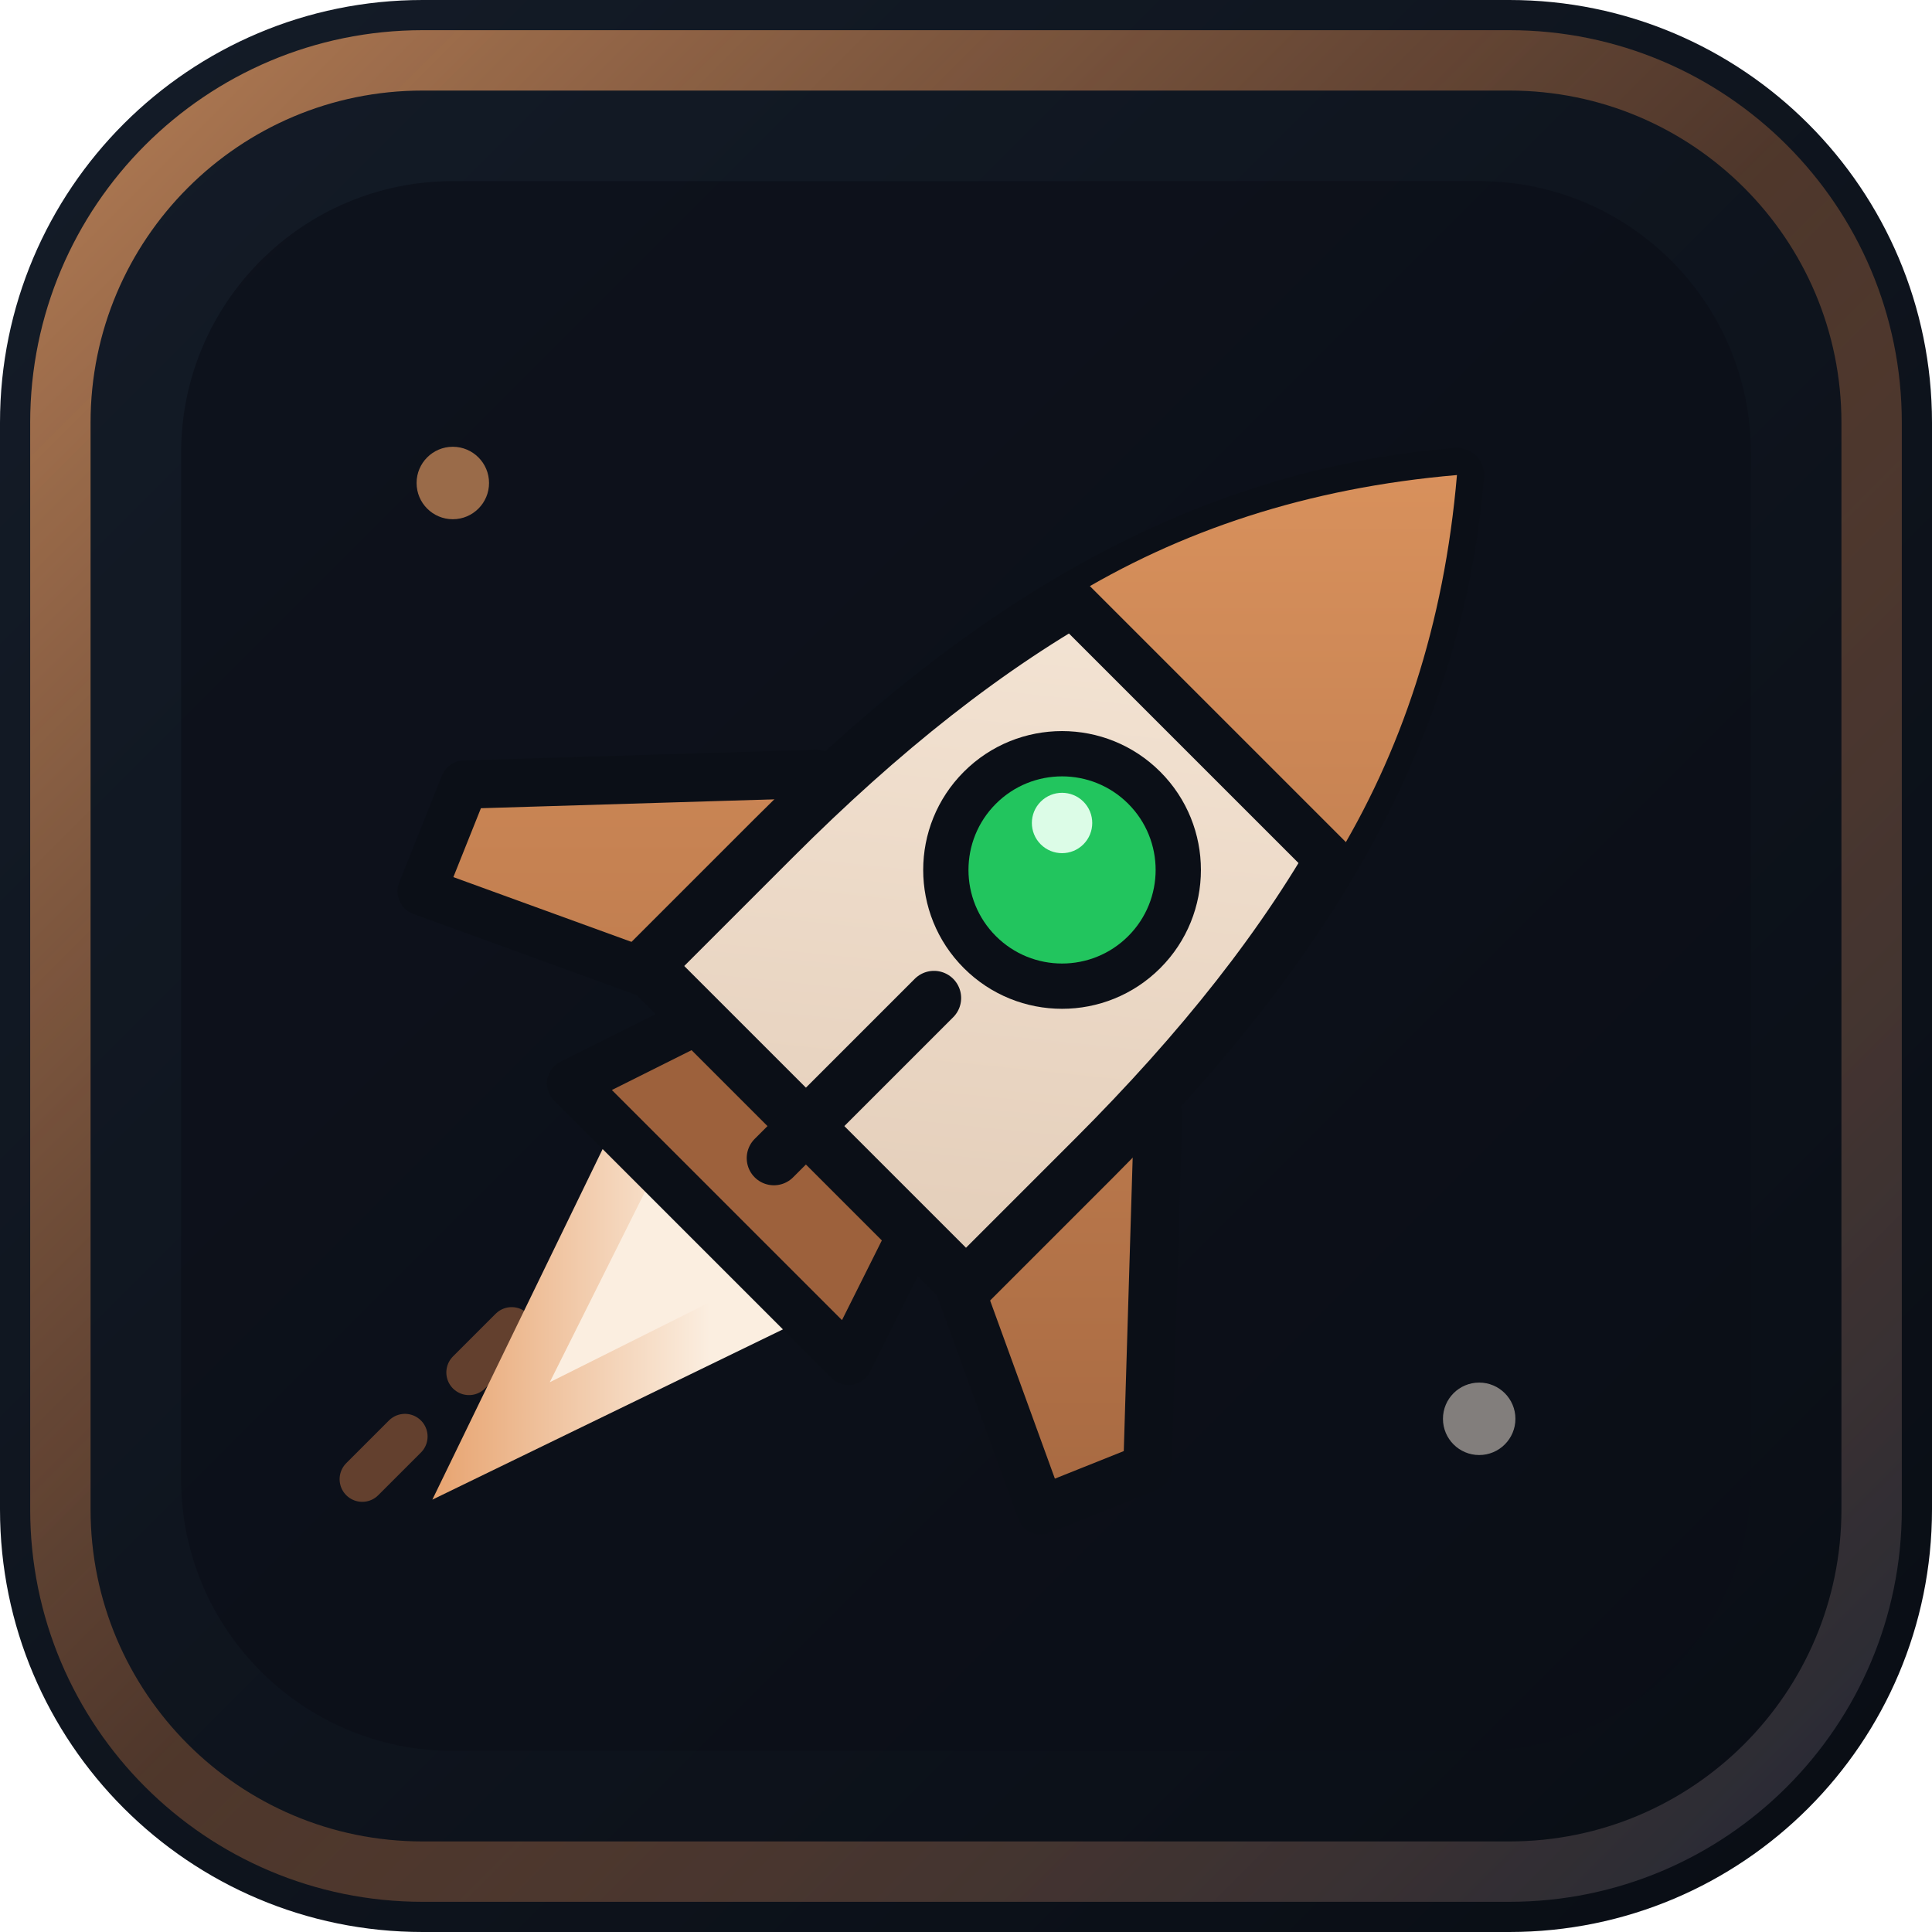
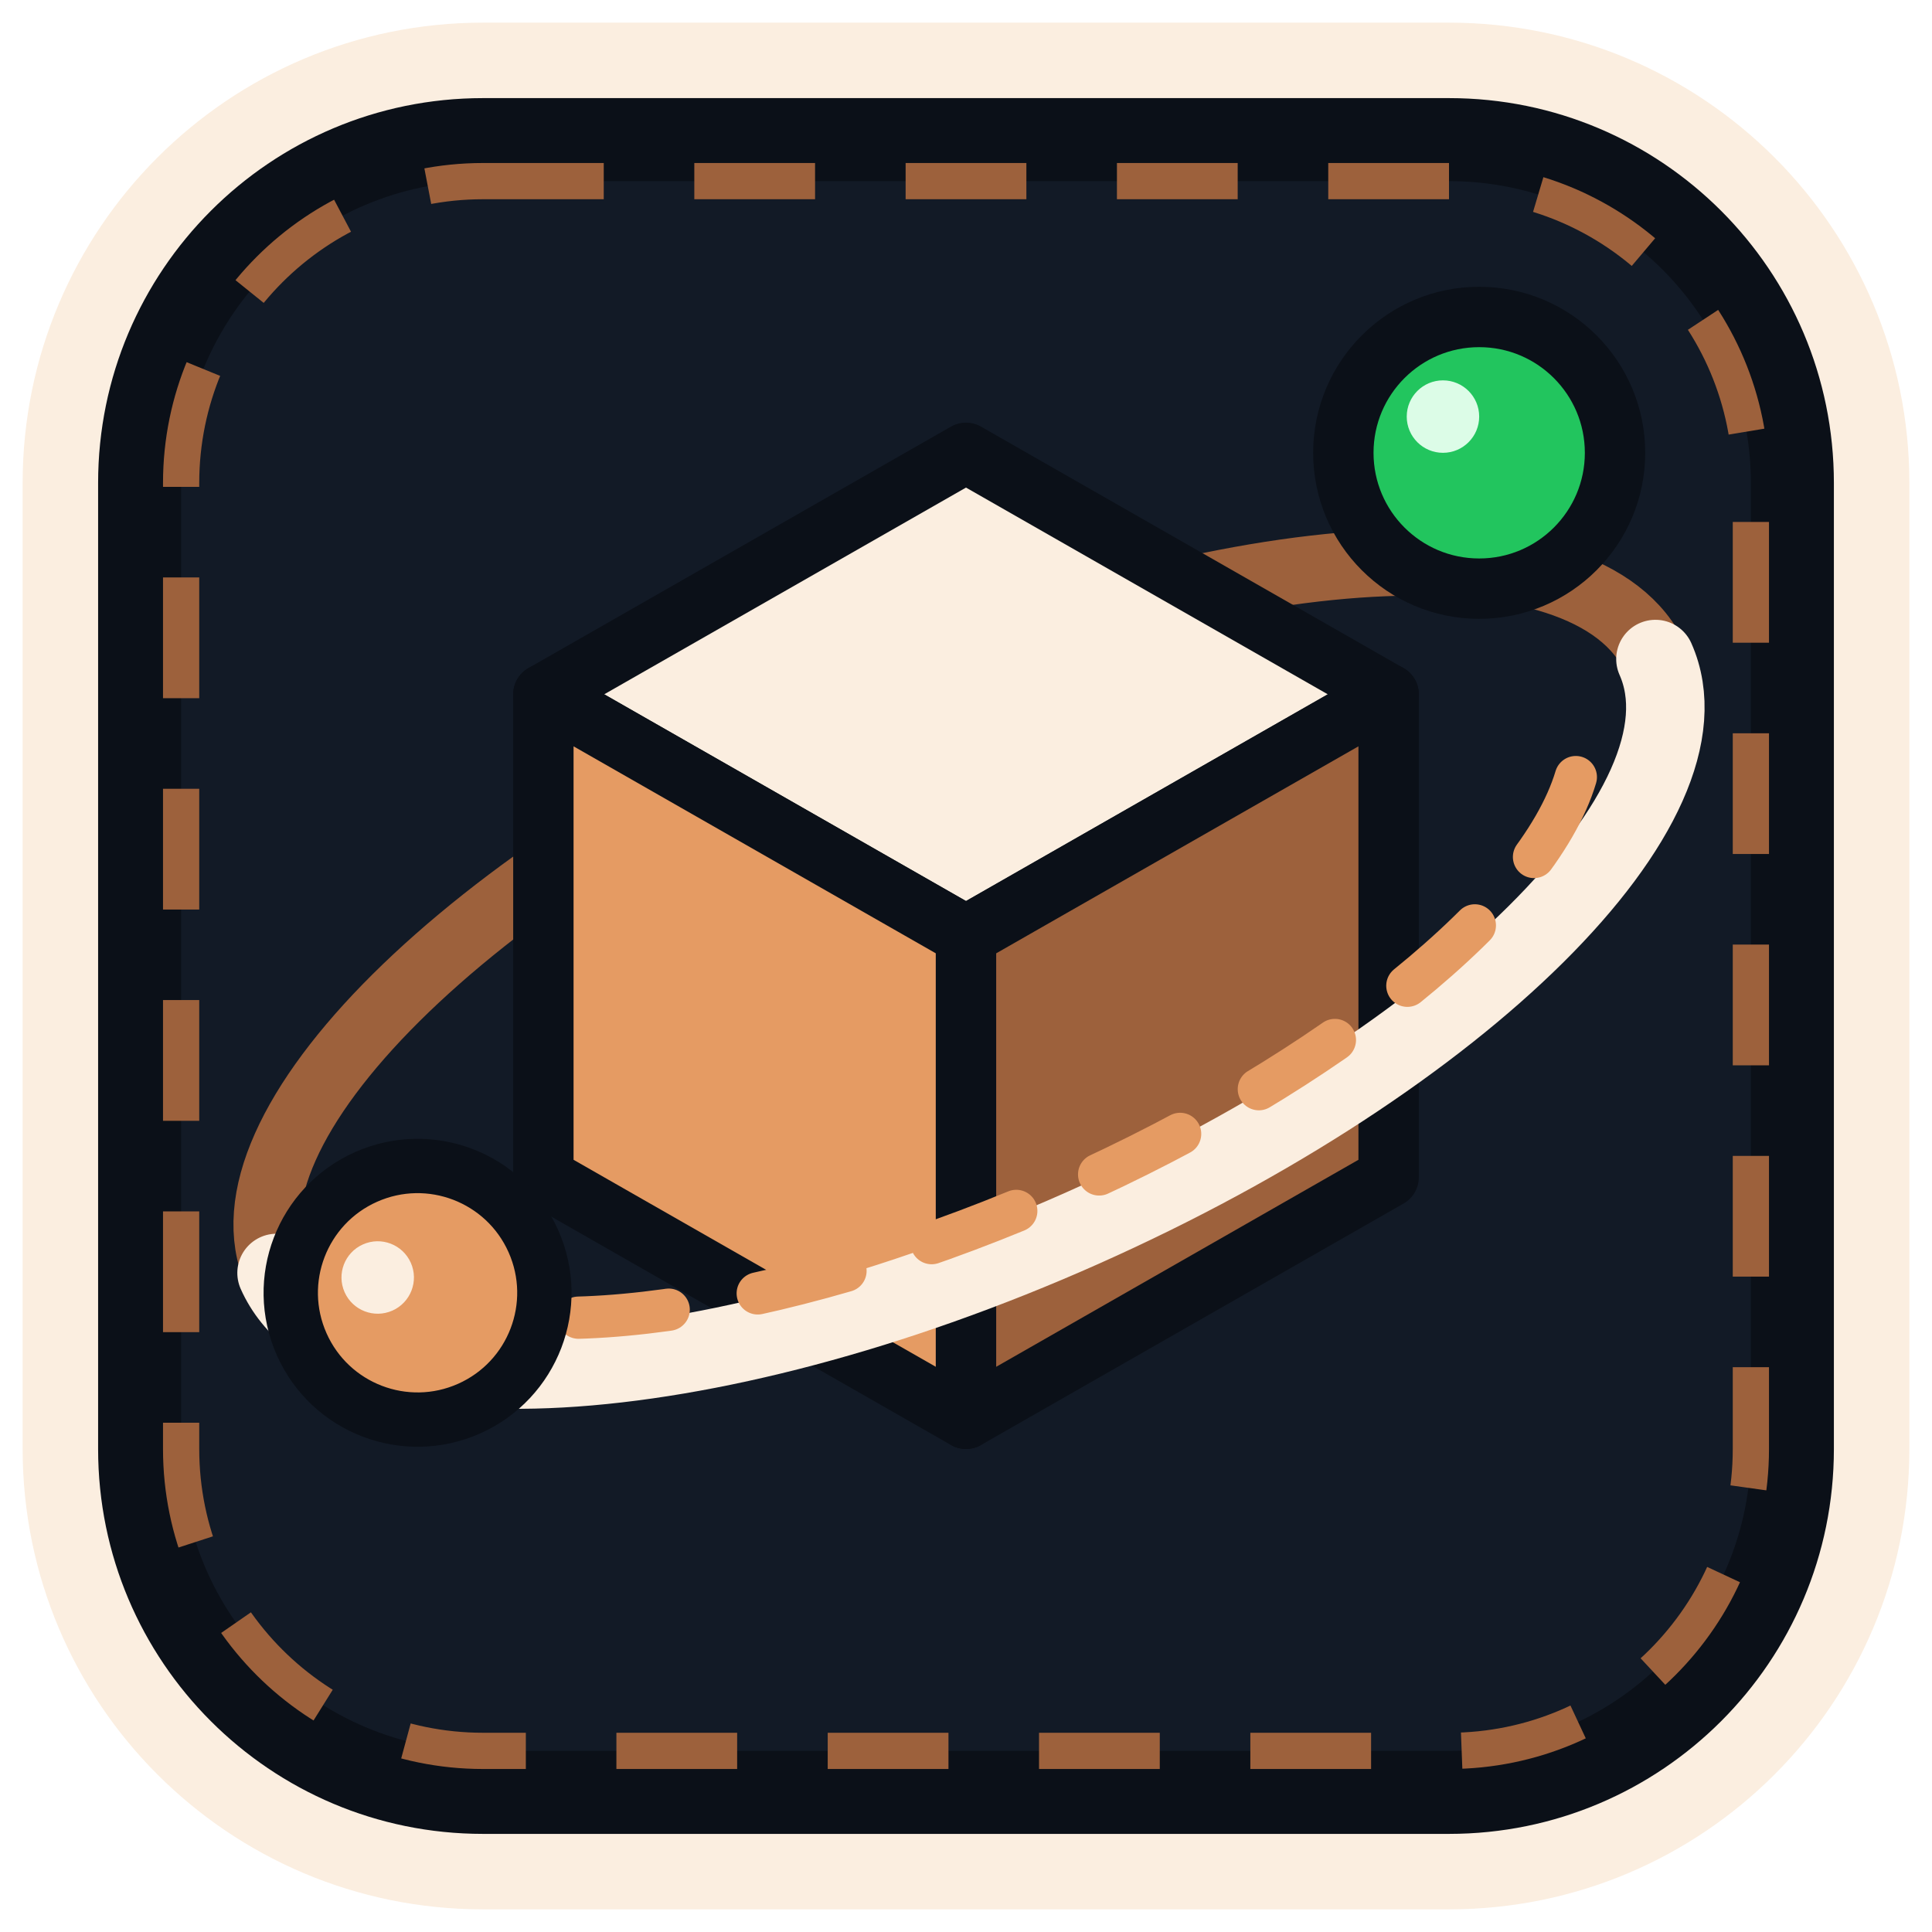
<svg xmlns="http://www.w3.org/2000/svg" viewBox="0 0 64 64" fill="none">
-   <defs>
-     <linearGradient id="bg" x1="0" y1="0" x2="64" y2="64" gradientUnits="userSpaceOnUse">
-       <stop offset="0%" stop-color="#141C28" />
-       <stop offset="100%" stop-color="#090D14" />
-     </linearGradient>
-     <linearGradient id="rim" x1="0" y1="0" x2="64" y2="64" gradientUnits="userSpaceOnUse">
-       <stop offset="0%" stop-color="#E59B63" stop-opacity="0.8" />
-       <stop offset="50%" stop-color="#9D613C" stop-opacity="0.45" />
-       <stop offset="100%" stop-color="#1E293B" stop-opacity="0.9" />
-     </linearGradient>
-     <linearGradient id="hull" x1="20" y1="12" x2="46" y2="44" gradientUnits="userSpaceOnUse">
-       <stop offset="0%" stop-color="#FBEEE0" />
-       <stop offset="100%" stop-color="#DEC6B0" />
-     </linearGradient>
-     <linearGradient id="copper" x1="14" y1="14" x2="50" y2="50" gradientUnits="userSpaceOnUse">
-       <stop offset="0%" stop-color="#E59B63" />
-       <stop offset="100%" stop-color="#9D613C" />
-     </linearGradient>
-     <linearGradient id="plume" x1="26" y1="38" x2="10" y2="54" gradientUnits="userSpaceOnUse">
-       <stop offset="0%" stop-color="#FBEEE0" />
-       <stop offset="45%" stop-color="#E59B63" />
-       <stop offset="100%" stop-color="#9D613C" stop-opacity="0" />
-     </linearGradient>
-   </defs>
-   <rect width="64" height="64" rx="14" fill="url(#bg)" />
-   <rect x="2" y="2" width="60" height="60" rx="12" fill="none" stroke="url(#rim)" stroke-width="2" />
-   <rect x="6" y="6" width="52" height="52" rx="9" fill="#0B0F17" fill-opacity="0.65" />
-   <circle cx="15" cy="16" r="1.2" fill="#E59B63" fill-opacity="0.65">
-     <animate attributeName="opacity" values="0.3;1;0.3" dur="2.2s" repeatCount="indefinite" />
-   </circle>
-   <circle cx="49" cy="47" r="1.2" fill="#FBEEE0" fill-opacity="0.5">
-     <animate attributeName="opacity" values="0.9;0.25;0.9" dur="1.8s" repeatCount="indefinite" />
-   </circle>
-   <path d="M12 49L19 42" stroke="#9D613C" stroke-width="1.5" stroke-linecap="round" stroke-dasharray="2 3" opacity="0.6" />
-   <g transform="translate(32 32) rotate(45) translate(-32 -32)">
-     <g>
-       <animateTransform attributeName="transform" type="translate" values="0 0.8; 0 -1.2; 0 0.8" dur="1.4s" repeatCount="indefinite" />
-       <path d="M27.5 44L32 57L36.5 44H27.5Z" fill="url(#plume)">
-         <animate attributeName="d" values="M27.5 44L32 56L36.5 44H27.5Z;M26.5 44L32 60L37.5 44H26.5Z;M27.5 44L32 56L36.5 44H27.5Z" dur="0.32s" repeatCount="indefinite" />
-       </path>
-       <path d="M29.5 44L32 51.5L34.5 44H29.5Z" fill="#FBEEE0">
-         <animate attributeName="d" values="M29.5 44L32 50.5L34.5 44H29.5Z;M29 44L32 53.5L35 44H29Z;M29.5 44L32 50.5L34.5 44H29.5Z" dur="0.24s" repeatCount="indefinite" />
-       </path>
-       <path d="M24 31L16 39.5L17.5 43L25 39.5V31Z" fill="url(#copper)" stroke="#0B0F17" stroke-width="1.6" stroke-linejoin="round" />
-       <path d="M40 31L48 39.5L46.5 43L39 39.5V31Z" fill="url(#copper)" stroke="#0B0F17" stroke-width="1.6" stroke-linejoin="round" />
-       <path d="M27 39.5H37L38.5 44H25.5L27 39.5Z" fill="#9D613C" stroke="#0B0F17" stroke-width="1.6" stroke-linejoin="round" />
-       <path d="M32 9C26.5 15.5 24.5 23.5 24.5 33.5V39.5H39.5V33.5C39.5 23.5 37.5 15.5 32 9Z" fill="url(#hull)" stroke="#0B0F17" stroke-width="1.8" stroke-linejoin="round" />
-       <path d="M32 9C28.8 12.8 26.8 16.8 25.8 21H38.2C37.2 16.8 35.2 12.8 32 9Z" fill="url(#copper)" />
-       <line x1="25.6" y1="21" x2="38.4" y2="21" stroke="#0B0F17" stroke-width="1.6" />
-       <line x1="32" y1="33.5" x2="32" y2="41" stroke="#0B0F17" stroke-width="1.8" stroke-linecap="round" />
-       <circle cx="32" cy="27.5" r="4.6" fill="#0B0F17" />
-       <circle cx="32" cy="27.5" r="3.1" fill="#22C55E">
-         <animate attributeName="r" values="2.9;3.3;2.9" dur="1.6s" repeatCount="indefinite" />
-       </circle>
-       <circle cx="30.9" cy="26.4" r="1" fill="#DCFCE7" />
-     </g>
+   <rect x="2" y="2" width="60" height="60" rx="14" fill="#0B1018" stroke="#FBEEE0" stroke-width="2.5" />
+   <rect x="6" y="6" width="52" height="52" rx="10" fill="#121A26" stroke="#9D613C" stroke-width="1.2" stroke-dasharray="4 3" />
+   <g transform="rotate(-24 32 32)">
+     <path d="M 7 32 A 25 9.5 0 0 1 57 32" stroke="#9D613C" stroke-width="2.2" stroke-linecap="round" fill="none" />
  </g>
+   <polygon points="32,15 46,23 32,31 18,23" fill="#FBEEE0" stroke="#0B1018" stroke-width="2" stroke-linejoin="round" />
+   <polygon points="18,23 32,31 32,47 18,39" fill="#E59B63" stroke="#0B1018" stroke-width="2" stroke-linejoin="round" />
+   <polygon points="32,31 46,23 46,39 32,47" fill="#9D613C" stroke="#0B1018" stroke-width="2" stroke-linejoin="round" />
+   <g transform="rotate(-24 32 32)">
+     <path d="M 57 32 A 25 9.5 0 0 1 7 32" stroke="#FBEEE0" stroke-width="2.6" stroke-linecap="round" fill="none" />
+     <path d="M 53 34.5 A 22 8 0 0 1 11 34.5" stroke="#E59B63" stroke-width="1.4" stroke-dasharray="3 3" stroke-linecap="round" fill="none" />
+     <circle cx="11" cy="34.5" r="4.2" fill="#E59B63" stroke="#0B1018" stroke-width="1.8" />
+     <circle cx="10" cy="33.5" r="1.2" fill="#FBEEE0" />
+   </g>
+   <circle cx="49" cy="15" r="4.5" fill="#22C55E" stroke="#0B1018" stroke-width="2" />
+   <circle cx="47.8" cy="13.8" r="1.2" fill="#DCFCE7" />
</svg>
